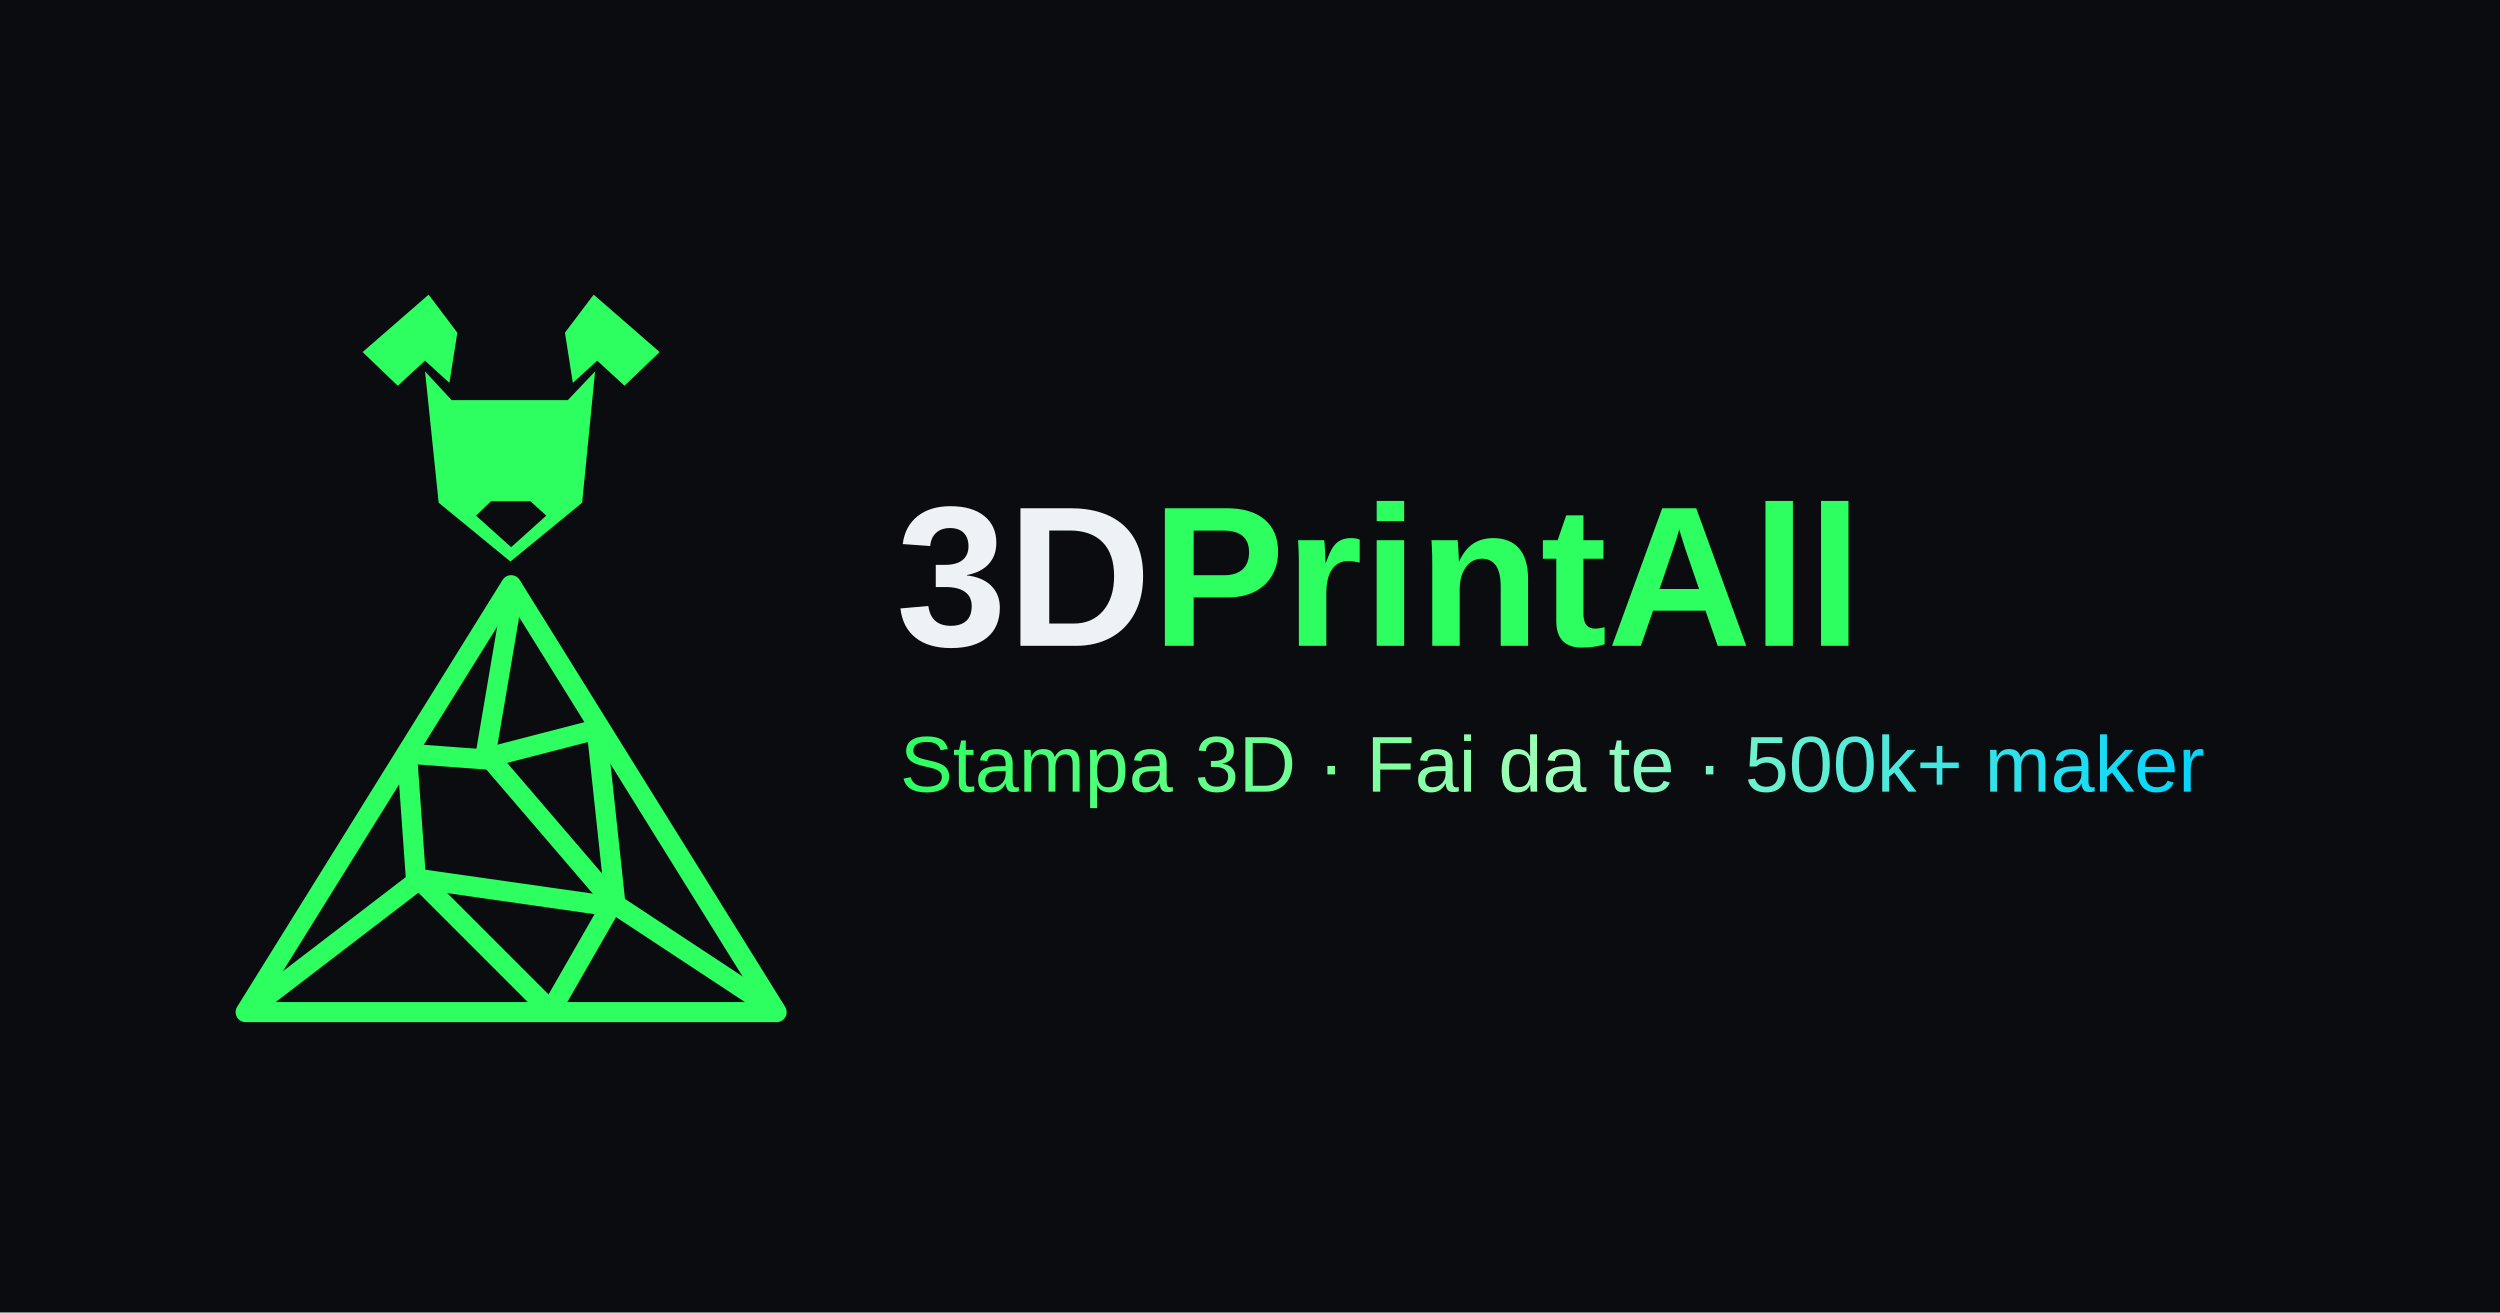
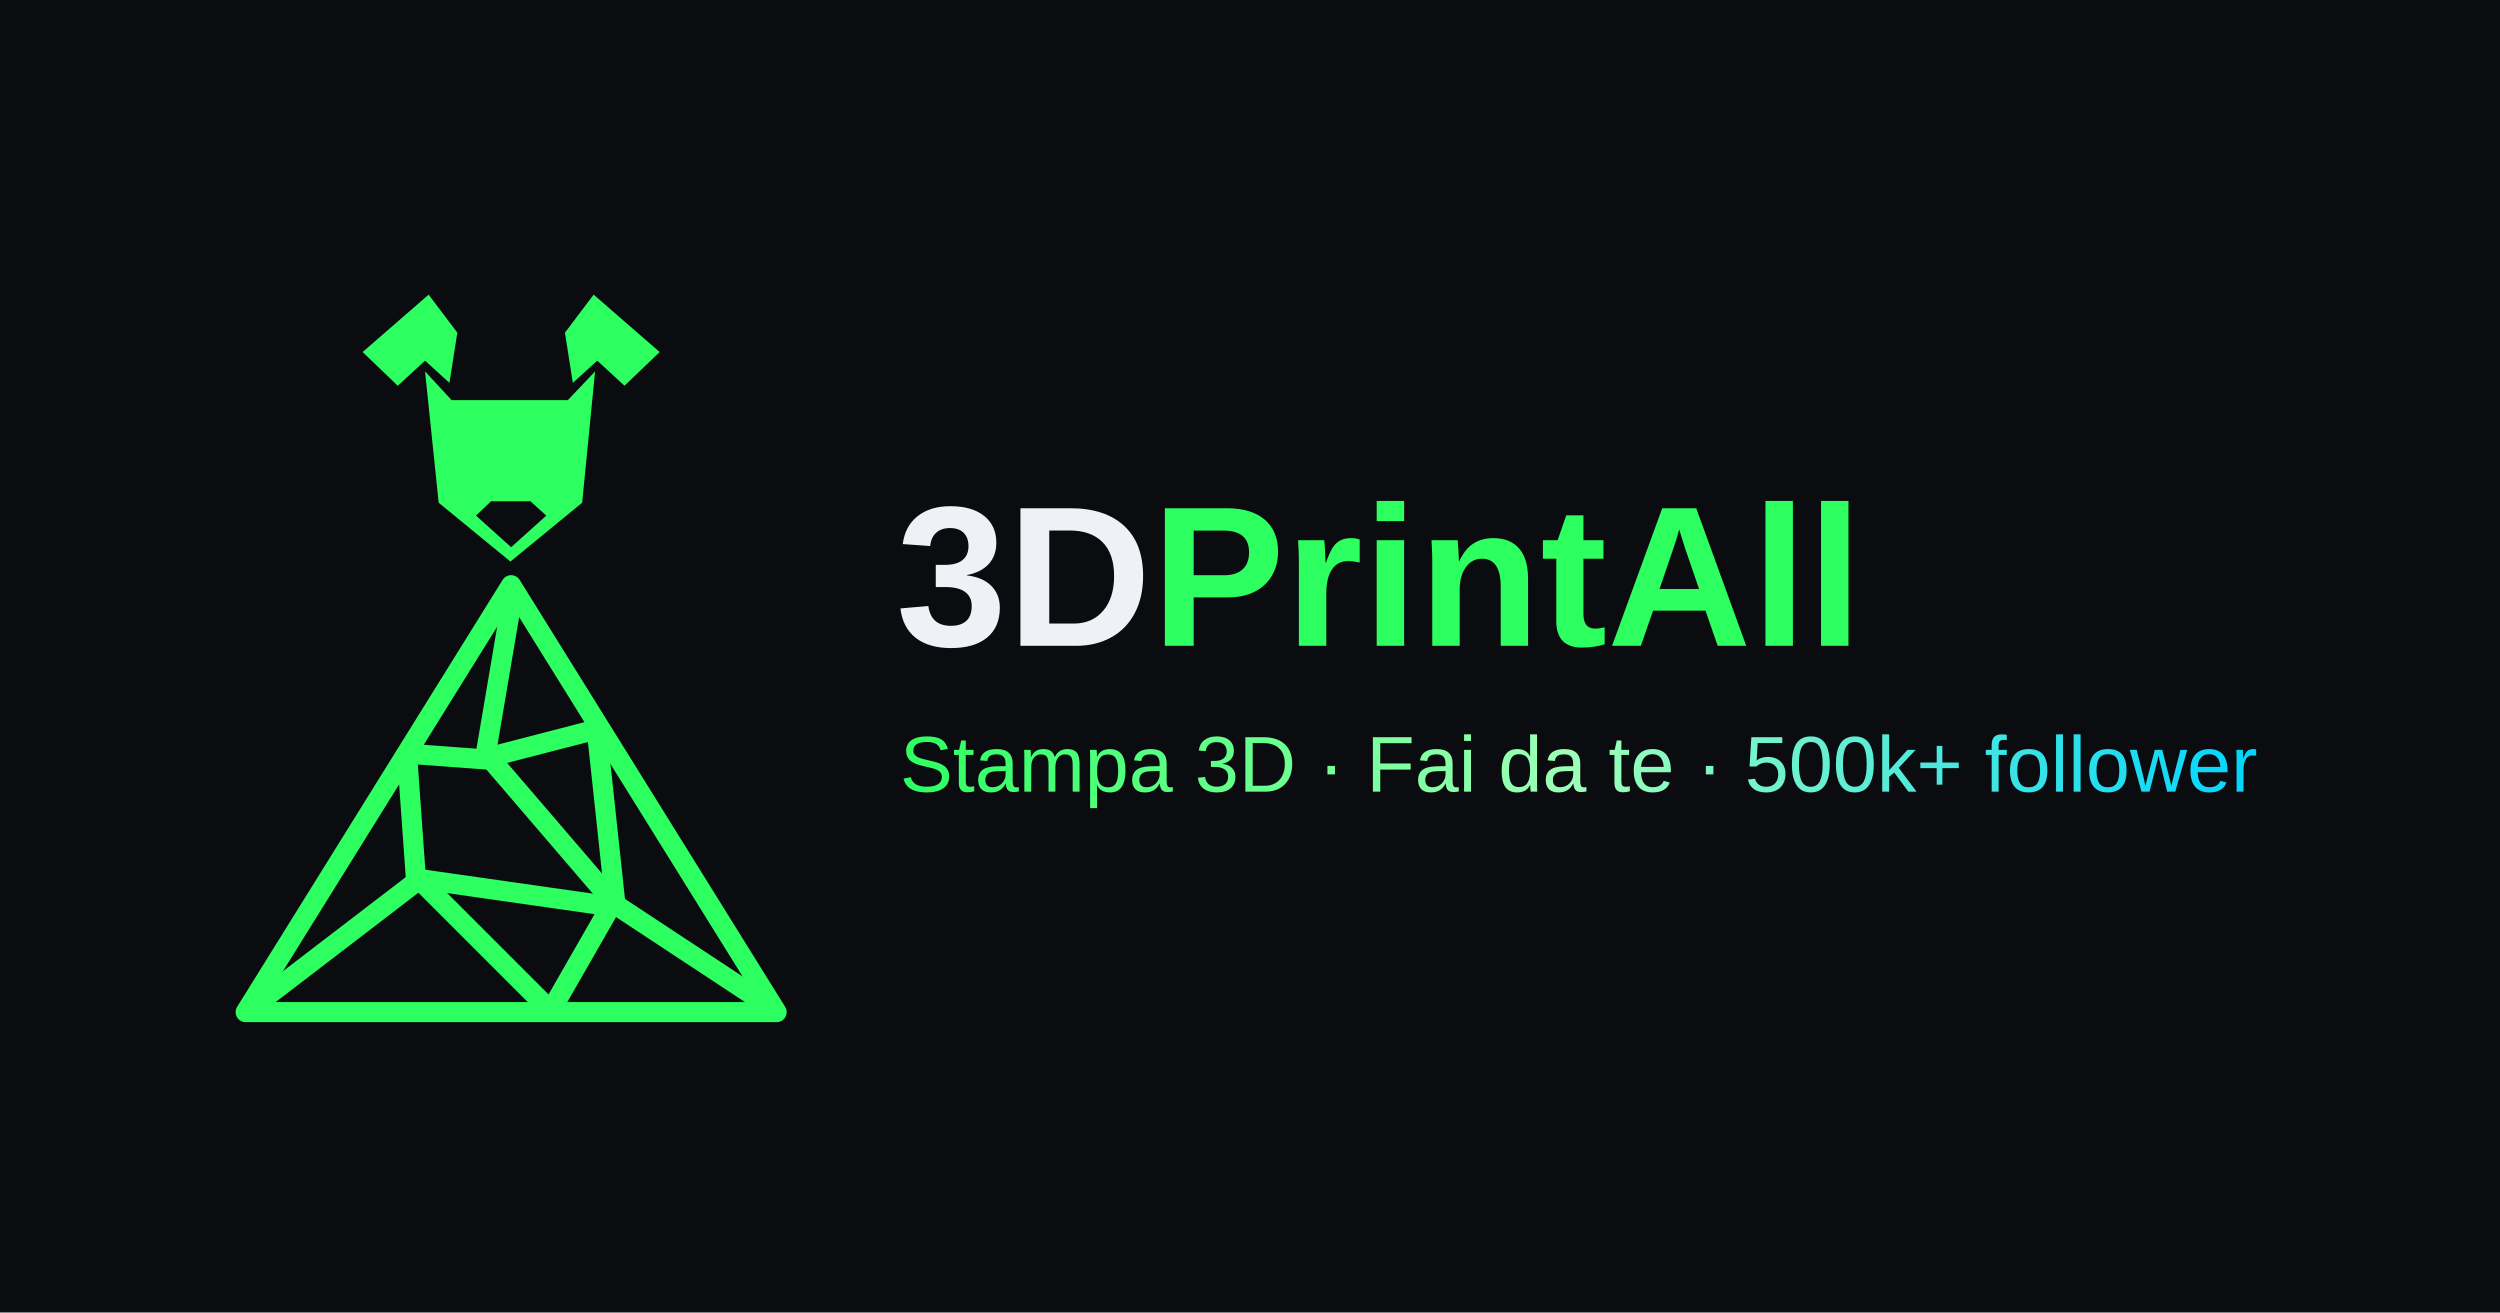
<svg xmlns="http://www.w3.org/2000/svg" viewBox="0 0 1200 630">
  <defs>
    <linearGradient id="g" x1="0" x2="1">
      <stop offset="0" stop-color="#2dff60" />
      <stop offset=".5" stop-color="#9dffb8" />
      <stop offset="1" stop-color="#00d4ff" />
    </linearGradient>
  </defs>
  <rect width="1200" height="630" fill="#0a0c0f" />
  <svg x="110" y="135" width="270" height="360" viewBox="140 6 784 1036" fill="#2dff60">
    <path fill-rule="evenodd" d="M326,100 418,20 458,73 447,143 413,112 375,147Z M740,100 648,20 608,73 619,143 653,112 691,147Z M413,127 450,167 612,167 650,127 632,310 532,392 432,310Z M505,308 560,308 582,328 533,372 484,328Z" />
    <g fill="none" stroke-width="28" stroke-linecap="round" stroke-linejoin="round" stroke="#2dff60">
      <polygon points="533,425 163,1020 903,1020" />
      <line x1="535" y1="440" x2="498" y2="658" />
      <line x1="392" y1="660" x2="500" y2="668" />
      <line x1="505" y1="664" x2="652" y2="626" />
      <line x1="652" y1="624" x2="678" y2="866" />
      <line x1="505" y1="668" x2="668" y2="858" />
      <line x1="388" y1="662" x2="400" y2="830" />
      <line x1="402" y1="834" x2="668" y2="872" />
      <line x1="405" y1="835" x2="170" y2="1015" />
      <line x1="410" y1="840" x2="585" y2="1015" />
      <line x1="672" y1="872" x2="590" y2="1015" />
      <line x1="675" y1="868" x2="898" y2="1015" />
    </g>
  </svg>
  <text x="430" y="310" font-family="Arial, sans-serif" font-size="96" font-weight="700" fill="#eef1f6">3D<tspan fill="#2dff60">PrintAll</tspan>
  </text>
-   <text x="432" y="380" font-family="Arial, sans-serif" font-size="38" fill="url(#g)">Stampa 3D · Fai da te · 500k+ maker</text>
+   <text x="432" y="380" font-family="Arial, sans-serif" font-size="38" fill="url(#g)">Stampa 3D · Fai da te · 500k+ follower</text>
</svg>
